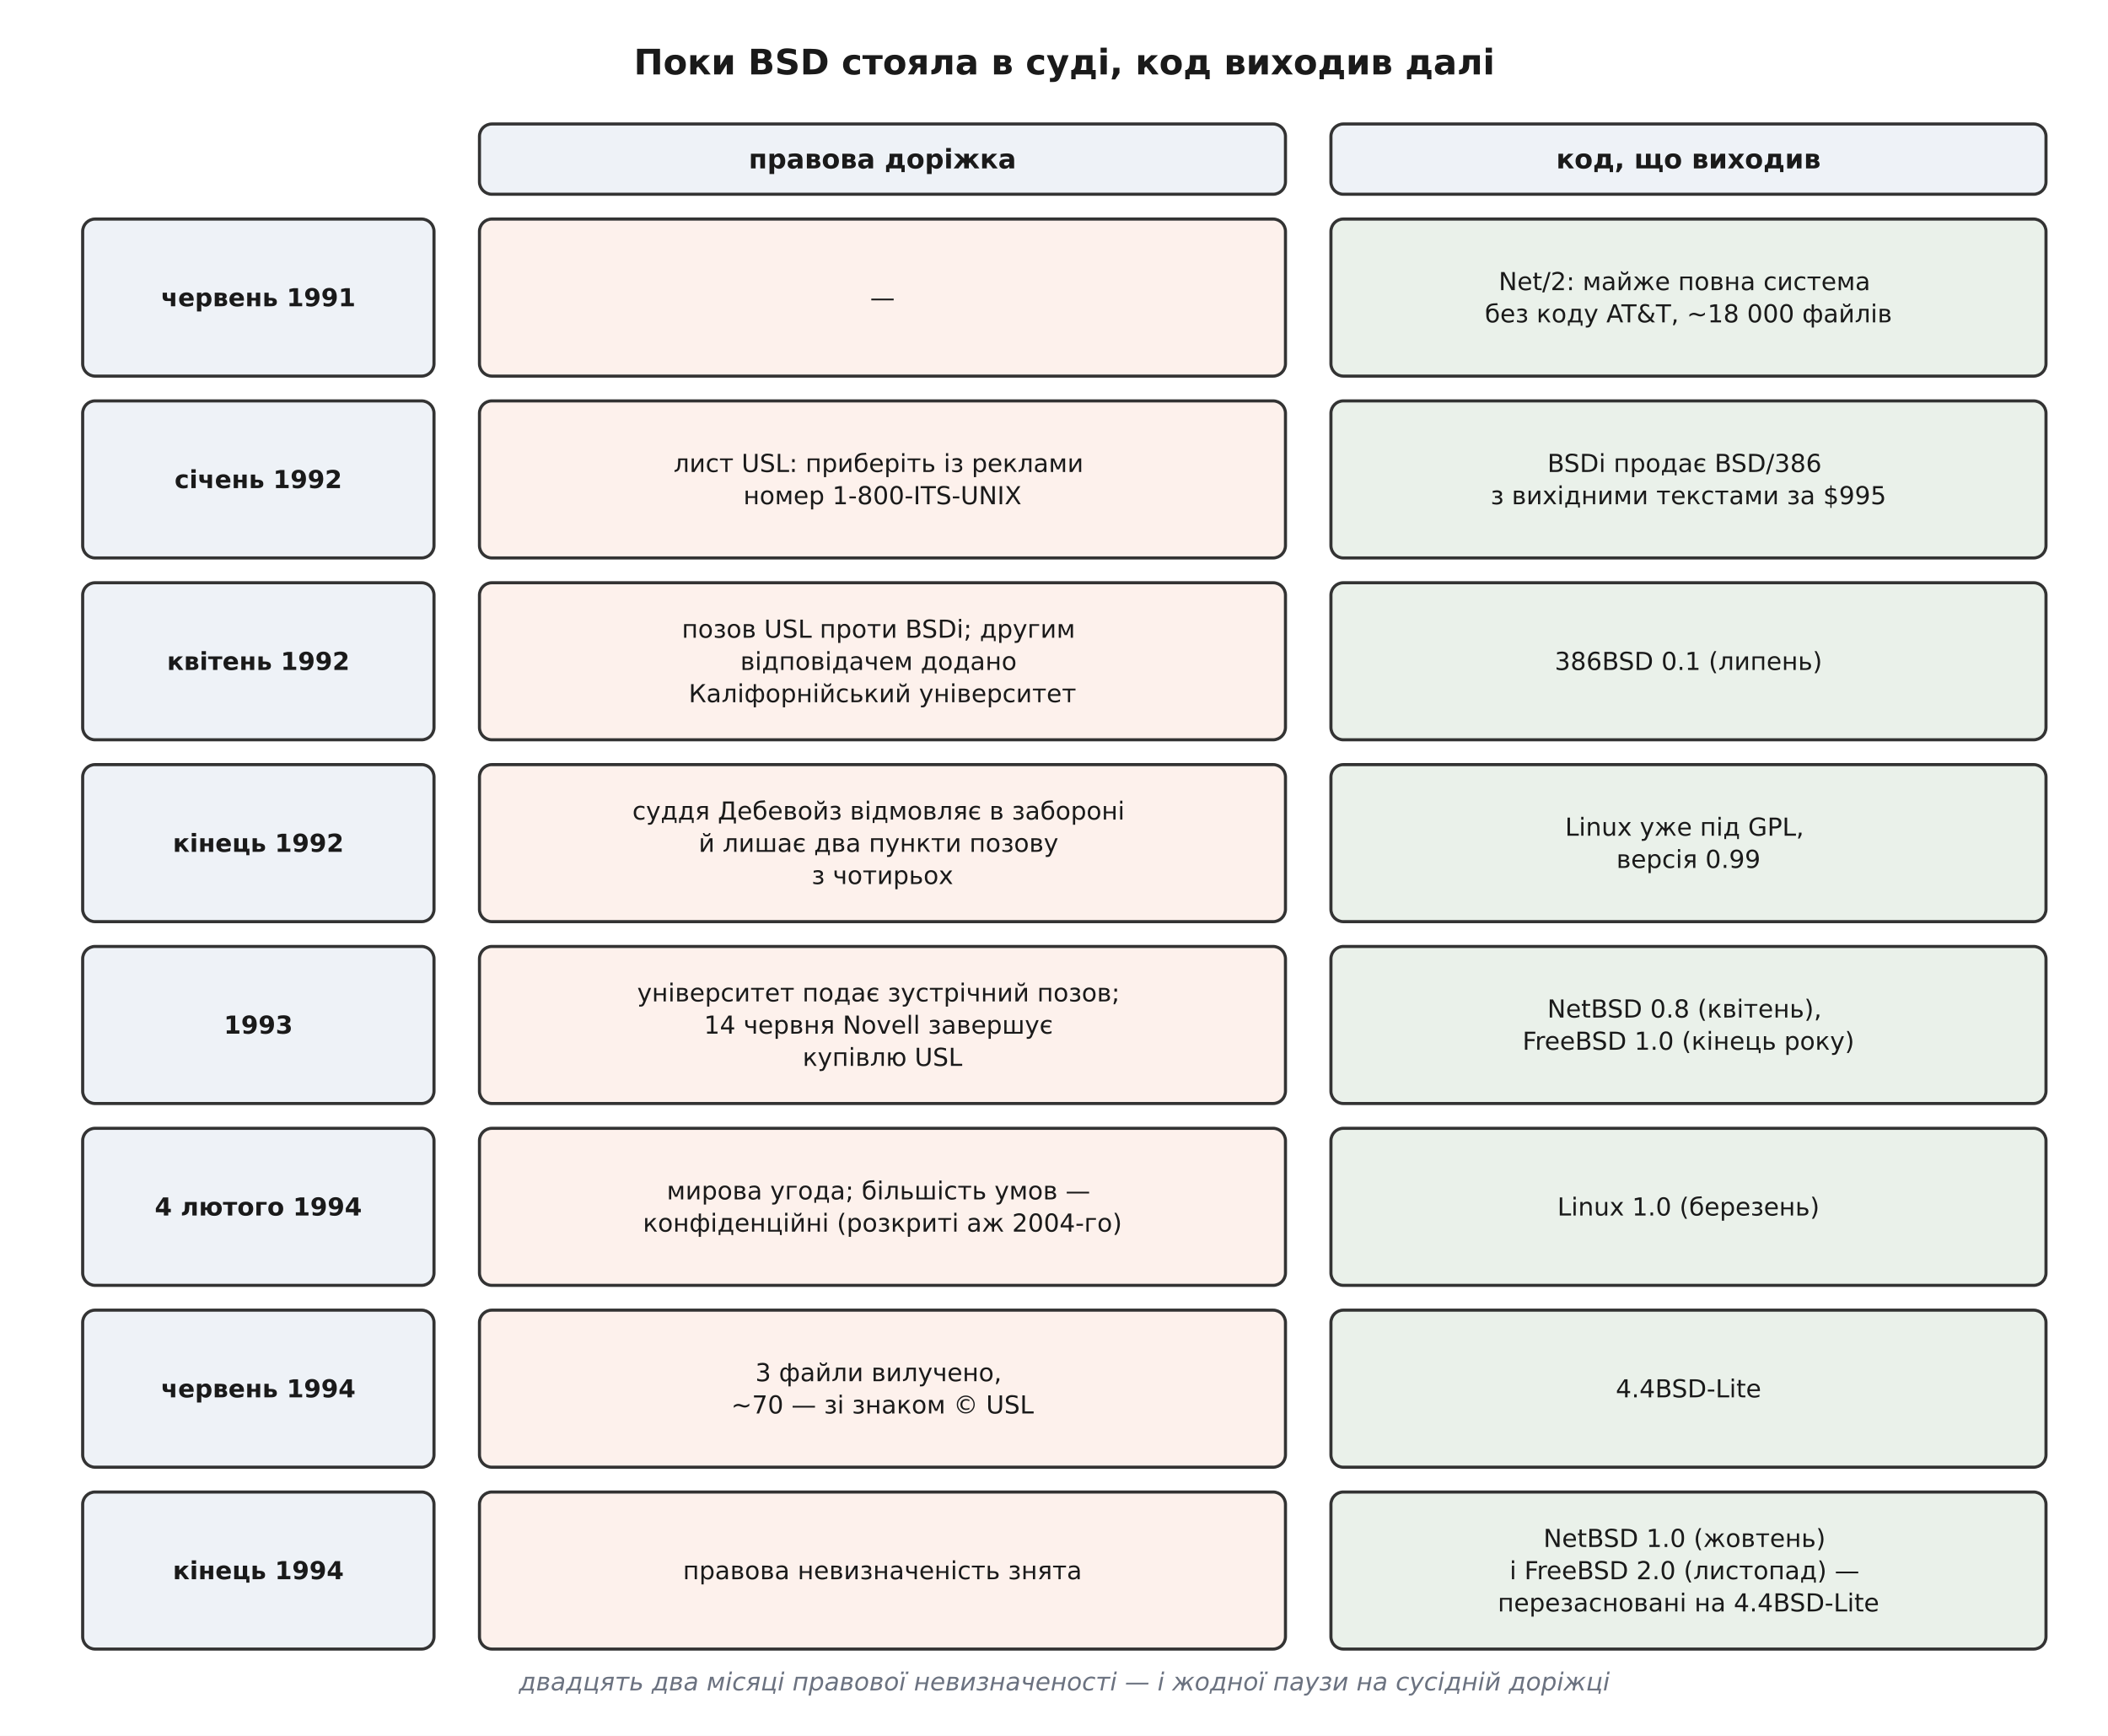
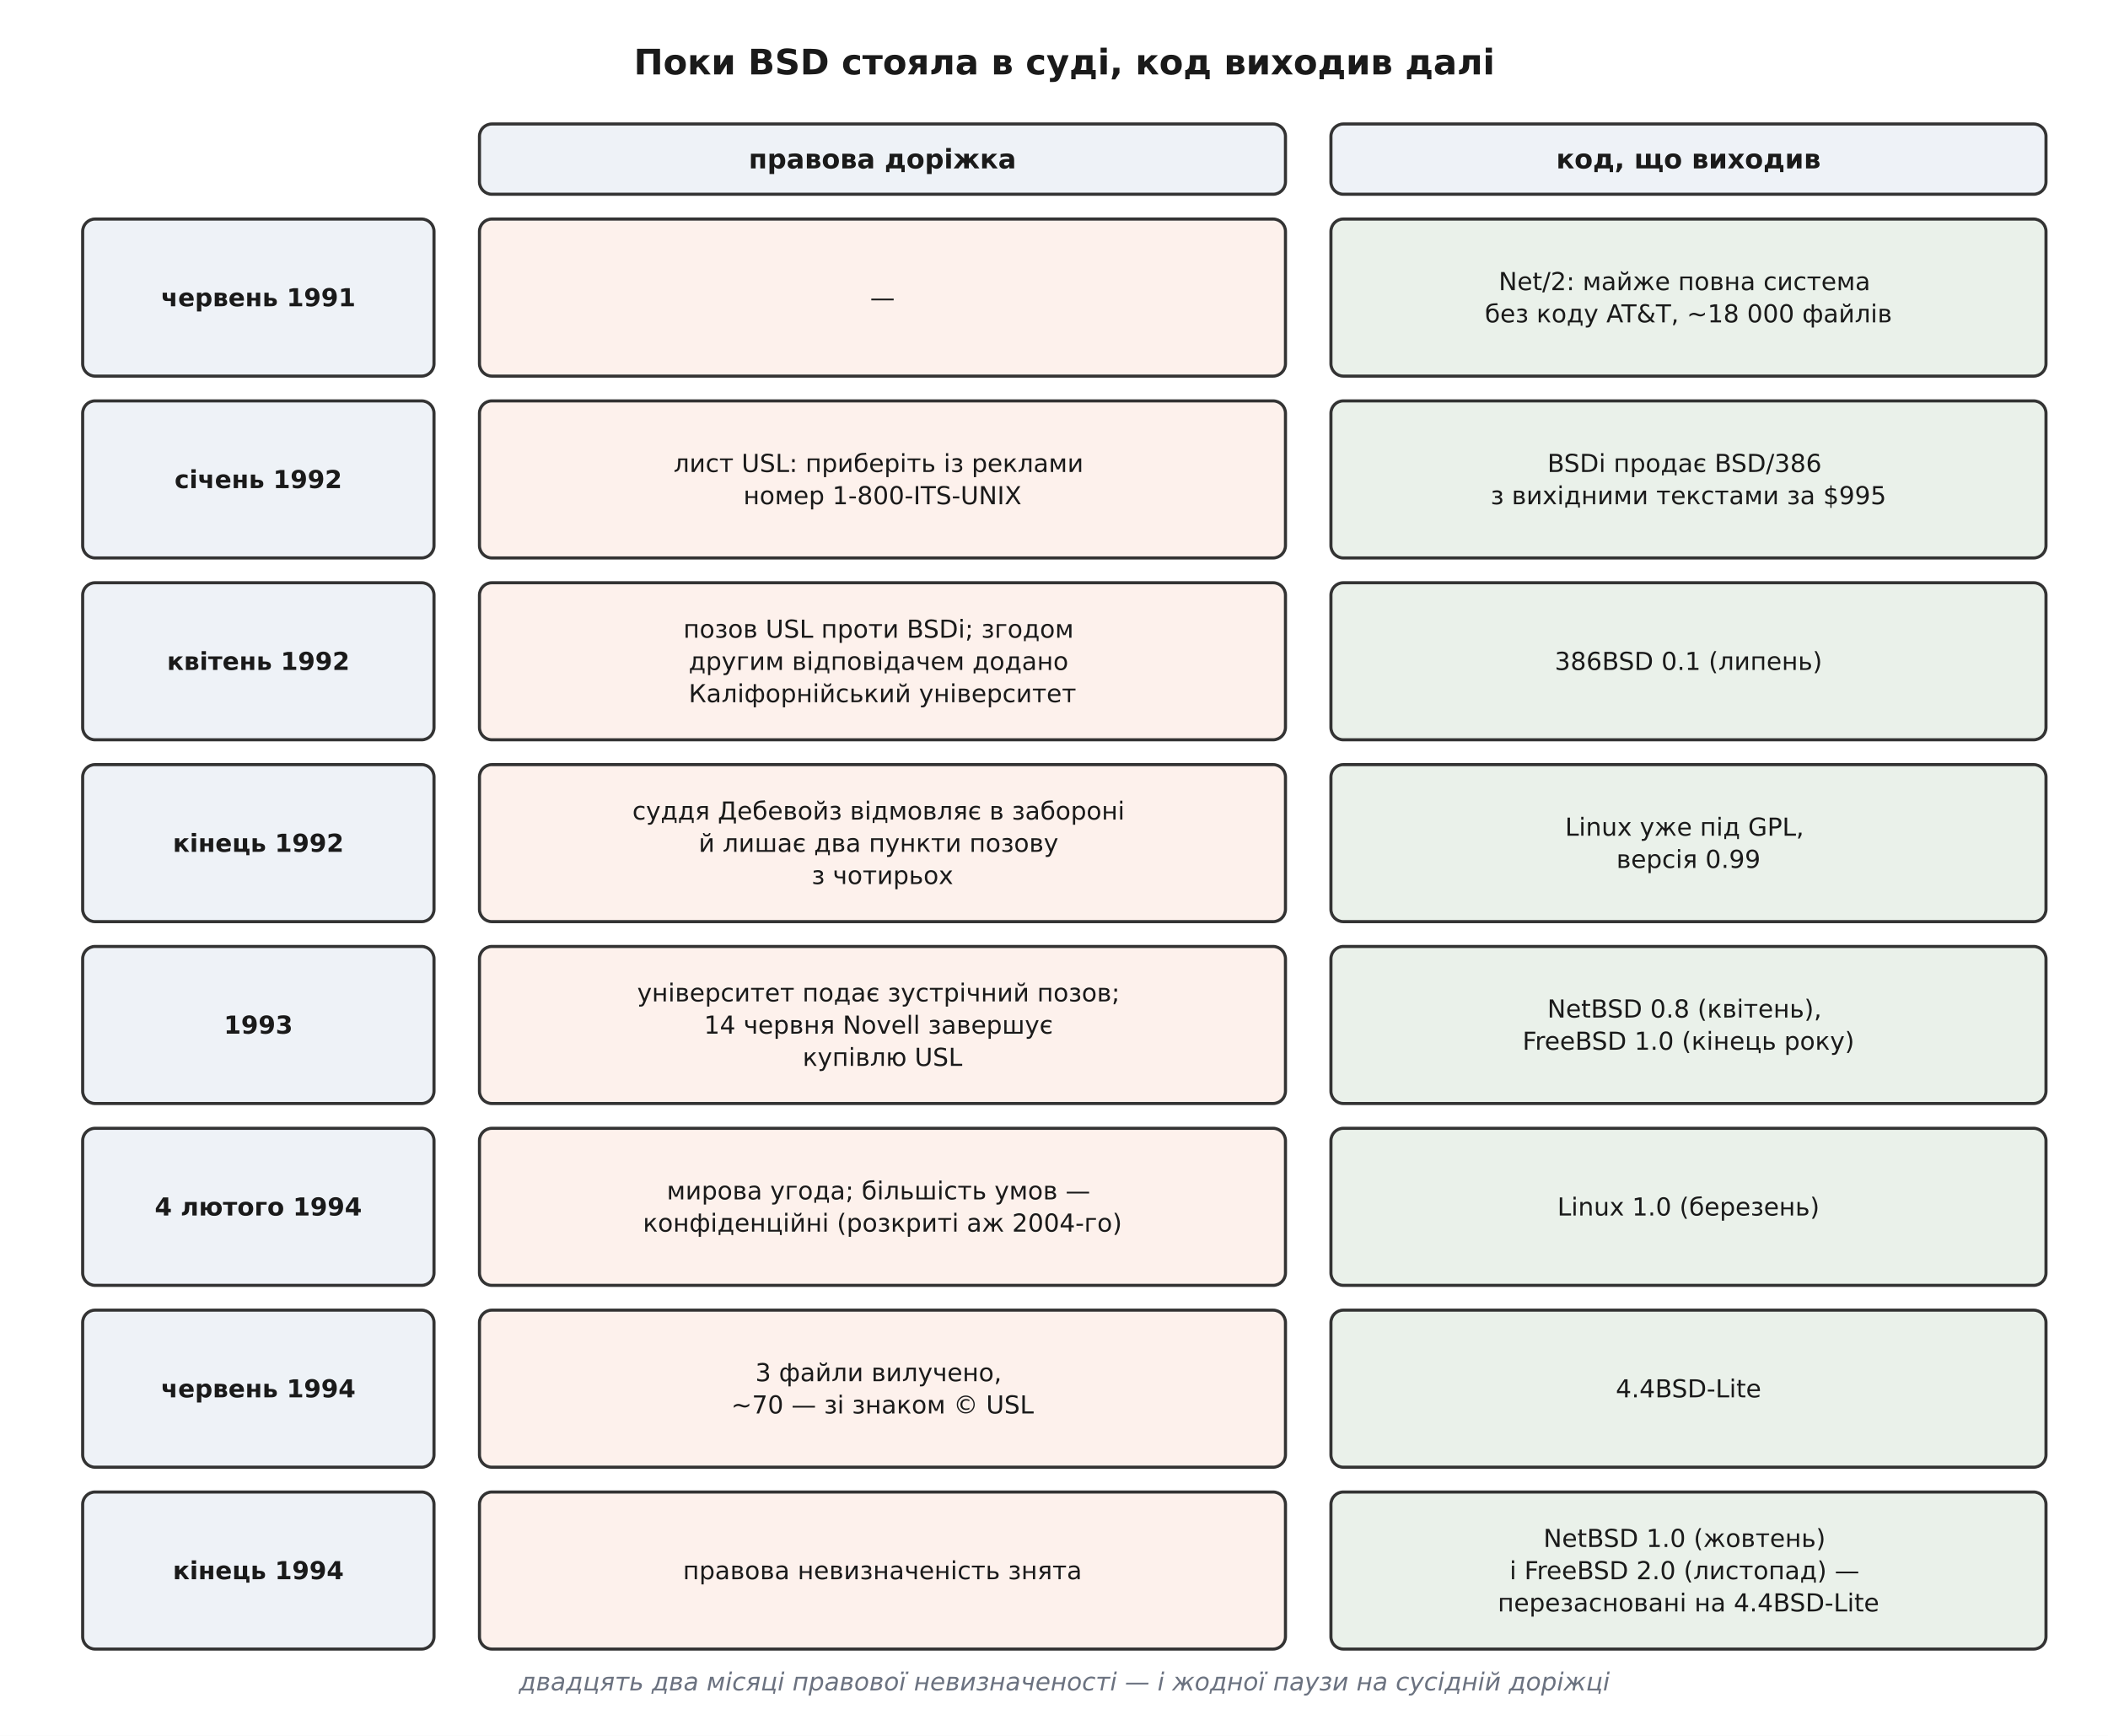
<svg xmlns="http://www.w3.org/2000/svg" viewBox="-10 -10 1020 840" font-family="'Segoe UI', 'DejaVu Sans', Arial, sans-serif">
  <rect x="-10" y="-10" width="1020" height="840" fill="#ffffff" />
  <defs>
    <marker id="arrow" viewBox="0 0 10 10" refX="9" refY="5" markerWidth="7" markerHeight="7" orient="auto-start-reverse">
      <path d="M0 0 L10 5 L0 10 z" fill="#333333" />
    </marker>
  </defs>
  <text x="505.0" y="26.0" font-family="'Segoe UI', 'DejaVu Sans', Arial, sans-serif" font-size="17" fill="#1a1a1a" text-anchor="middle" font-weight="700">Поки BSD стояла в суді, код виходив далі</text>
  <rect x="222.0" y="50.0" width="390.0" height="34.0" rx="6" fill="#eef2f7" stroke="#333333" stroke-width="1.5" />
  <text x="417.0" y="71.5" font-family="'Segoe UI', 'DejaVu Sans', Arial, sans-serif" font-size="13" fill="#1a1a1a" text-anchor="middle" font-weight="700">
    <tspan x="417.0" dy="0.0">правова доріжка</tspan>
  </text>
  <rect x="634.0" y="50.0" width="346.0" height="34.0" rx="6" fill="#eef2f7" stroke="#333333" stroke-width="1.5" />
  <text x="807.0" y="71.5" font-family="'Segoe UI', 'DejaVu Sans', Arial, sans-serif" font-size="13" fill="#1a1a1a" text-anchor="middle" font-weight="700">
    <tspan x="807.0" dy="0.0">код, що виходив</tspan>
  </text>
  <rect x="30.0" y="96.0" width="170.0" height="76.0" rx="6" fill="#eef2f7" stroke="#333333" stroke-width="1.5" />
  <text x="115.0" y="138.2" font-family="'Segoe UI', 'DejaVu Sans', Arial, sans-serif" font-size="12" fill="#1a1a1a" text-anchor="middle" font-weight="700">
    <tspan x="115.0" dy="0.0">червень 1991</tspan>
  </text>
  <rect x="222.0" y="96.0" width="390.0" height="76.0" rx="6" fill="#fdf1ec" stroke="#333333" stroke-width="1.5" />
  <text x="417.0" y="138.2" font-family="'Segoe UI', 'DejaVu Sans', Arial, sans-serif" font-size="12" fill="#1a1a1a" text-anchor="middle">
    <tspan x="417.0" dy="0.0">—</tspan>
  </text>
  <rect x="634.0" y="96.0" width="346.0" height="76.0" rx="6" fill="#eaf1ea" stroke="#333333" stroke-width="1.5" />
  <text x="807.0" y="130.4" font-family="'Segoe UI', 'DejaVu Sans', Arial, sans-serif" font-size="12" fill="#1a1a1a" text-anchor="middle">
    <tspan x="807.0" dy="0.0">Net/2: майже повна система</tspan>
    <tspan x="807.0" dy="15.6">без коду AT&amp;T, ~18 000 файлів</tspan>
  </text>
  <rect x="30.0" y="184.0" width="170.0" height="76.0" rx="6" fill="#eef2f7" stroke="#333333" stroke-width="1.5" />
  <text x="115.0" y="226.2" font-family="'Segoe UI', 'DejaVu Sans', Arial, sans-serif" font-size="12" fill="#1a1a1a" text-anchor="middle" font-weight="700">
    <tspan x="115.0" dy="0.0">січень 1992</tspan>
  </text>
  <rect x="222.0" y="184.0" width="390.0" height="76.0" rx="6" fill="#fdf1ec" stroke="#333333" stroke-width="1.5" />
  <text x="417.0" y="218.4" font-family="'Segoe UI', 'DejaVu Sans', Arial, sans-serif" font-size="12" fill="#1a1a1a" text-anchor="middle">
    <tspan x="417.0" dy="0.0">лист USL: приберіть із реклами</tspan>
    <tspan x="417.0" dy="15.6">номер 1-800-ITS-UNIX</tspan>
  </text>
  <rect x="634.0" y="184.0" width="346.0" height="76.0" rx="6" fill="#eaf1ea" stroke="#333333" stroke-width="1.5" />
  <text x="807.0" y="218.4" font-family="'Segoe UI', 'DejaVu Sans', Arial, sans-serif" font-size="12" fill="#1a1a1a" text-anchor="middle">
    <tspan x="807.0" dy="0.0">BSDi продає BSD/386</tspan>
    <tspan x="807.0" dy="15.6">з вихідними текстами за $995</tspan>
  </text>
  <rect x="30.0" y="272.0" width="170.0" height="76.0" rx="6" fill="#eef2f7" stroke="#333333" stroke-width="1.5" />
  <text x="115.0" y="314.2" font-family="'Segoe UI', 'DejaVu Sans', Arial, sans-serif" font-size="12" fill="#1a1a1a" text-anchor="middle" font-weight="700">
    <tspan x="115.0" dy="0.0">квітень 1992</tspan>
  </text>
  <rect x="222.0" y="272.0" width="390.0" height="76.0" rx="6" fill="#fdf1ec" stroke="#333333" stroke-width="1.5" />
  <text x="417.0" y="298.6" font-family="'Segoe UI', 'DejaVu Sans', Arial, sans-serif" font-size="12" fill="#1a1a1a" text-anchor="middle">
-     <tspan x="417.0" dy="0.0">позов USL проти BSDi; другим</tspan>
-     <tspan x="417.0" dy="15.6">відповідачем додано</tspan>
+     <tspan x="417.0" dy="0.0">позов USL проти BSDi; згодом</tspan>
+     <tspan x="417.0" dy="15.6">другим відповідачем додано</tspan>
    <tspan x="417.0" dy="15.6">Каліфорнійський університет</tspan>
  </text>
  <rect x="634.0" y="272.0" width="346.0" height="76.0" rx="6" fill="#eaf1ea" stroke="#333333" stroke-width="1.5" />
  <text x="807.0" y="314.2" font-family="'Segoe UI', 'DejaVu Sans', Arial, sans-serif" font-size="12" fill="#1a1a1a" text-anchor="middle">
    <tspan x="807.0" dy="0.0">386BSD 0.1 (липень)</tspan>
  </text>
  <rect x="30.0" y="360.0" width="170.0" height="76.0" rx="6" fill="#eef2f7" stroke="#333333" stroke-width="1.5" />
  <text x="115.0" y="402.2" font-family="'Segoe UI', 'DejaVu Sans', Arial, sans-serif" font-size="12" fill="#1a1a1a" text-anchor="middle" font-weight="700">
    <tspan x="115.0" dy="0.0">кінець 1992</tspan>
  </text>
  <rect x="222.0" y="360.0" width="390.0" height="76.0" rx="6" fill="#fdf1ec" stroke="#333333" stroke-width="1.5" />
  <text x="417.0" y="386.6" font-family="'Segoe UI', 'DejaVu Sans', Arial, sans-serif" font-size="12" fill="#1a1a1a" text-anchor="middle">
    <tspan x="417.0" dy="0.0">суддя Дебевойз відмовляє в забороні</tspan>
    <tspan x="417.0" dy="15.6">й лишає два пункти позову</tspan>
    <tspan x="417.0" dy="15.6">з чотирьох</tspan>
  </text>
  <rect x="634.0" y="360.0" width="346.0" height="76.0" rx="6" fill="#eaf1ea" stroke="#333333" stroke-width="1.5" />
  <text x="807.0" y="394.4" font-family="'Segoe UI', 'DejaVu Sans', Arial, sans-serif" font-size="12" fill="#1a1a1a" text-anchor="middle">
    <tspan x="807.0" dy="0.0">Linux уже під GPL,</tspan>
    <tspan x="807.0" dy="15.6">версія 0.99</tspan>
  </text>
  <rect x="30.0" y="448.0" width="170.0" height="76.0" rx="6" fill="#eef2f7" stroke="#333333" stroke-width="1.5" />
  <text x="115.0" y="490.2" font-family="'Segoe UI', 'DejaVu Sans', Arial, sans-serif" font-size="12" fill="#1a1a1a" text-anchor="middle" font-weight="700">
    <tspan x="115.0" dy="0.0">1993</tspan>
  </text>
  <rect x="222.0" y="448.0" width="390.0" height="76.0" rx="6" fill="#fdf1ec" stroke="#333333" stroke-width="1.5" />
  <text x="417.0" y="474.6" font-family="'Segoe UI', 'DejaVu Sans', Arial, sans-serif" font-size="12" fill="#1a1a1a" text-anchor="middle">
    <tspan x="417.0" dy="0.0">університет подає зустрічний позов;</tspan>
    <tspan x="417.0" dy="15.6">14 червня Novell завершує</tspan>
    <tspan x="417.0" dy="15.6">купівлю USL</tspan>
  </text>
  <rect x="634.0" y="448.0" width="346.0" height="76.0" rx="6" fill="#eaf1ea" stroke="#333333" stroke-width="1.5" />
  <text x="807.0" y="482.4" font-family="'Segoe UI', 'DejaVu Sans', Arial, sans-serif" font-size="12" fill="#1a1a1a" text-anchor="middle">
    <tspan x="807.0" dy="0.0">NetBSD 0.8 (квітень),</tspan>
    <tspan x="807.0" dy="15.6">FreeBSD 1.0 (кінець року)</tspan>
  </text>
  <rect x="30.0" y="536.0" width="170.0" height="76.0" rx="6" fill="#eef2f7" stroke="#333333" stroke-width="1.5" />
  <text x="115.0" y="578.2" font-family="'Segoe UI', 'DejaVu Sans', Arial, sans-serif" font-size="12" fill="#1a1a1a" text-anchor="middle" font-weight="700">
    <tspan x="115.0" dy="0.0">4 лютого 1994</tspan>
  </text>
  <rect x="222.0" y="536.0" width="390.0" height="76.0" rx="6" fill="#fdf1ec" stroke="#333333" stroke-width="1.5" />
  <text x="417.0" y="570.4" font-family="'Segoe UI', 'DejaVu Sans', Arial, sans-serif" font-size="12" fill="#1a1a1a" text-anchor="middle">
    <tspan x="417.0" dy="0.0">мирова угода; більшість умов —</tspan>
    <tspan x="417.0" dy="15.6">конфіденційні (розкриті аж 2004-го)</tspan>
  </text>
  <rect x="634.0" y="536.0" width="346.0" height="76.0" rx="6" fill="#eaf1ea" stroke="#333333" stroke-width="1.5" />
  <text x="807.0" y="578.2" font-family="'Segoe UI', 'DejaVu Sans', Arial, sans-serif" font-size="12" fill="#1a1a1a" text-anchor="middle">
    <tspan x="807.0" dy="0.0">Linux 1.0 (березень)</tspan>
  </text>
  <rect x="30.0" y="624.0" width="170.0" height="76.0" rx="6" fill="#eef2f7" stroke="#333333" stroke-width="1.5" />
  <text x="115.0" y="666.2" font-family="'Segoe UI', 'DejaVu Sans', Arial, sans-serif" font-size="12" fill="#1a1a1a" text-anchor="middle" font-weight="700">
    <tspan x="115.0" dy="0.0">червень 1994</tspan>
  </text>
  <rect x="222.0" y="624.0" width="390.0" height="76.0" rx="6" fill="#fdf1ec" stroke="#333333" stroke-width="1.5" />
  <text x="417.0" y="658.4" font-family="'Segoe UI', 'DejaVu Sans', Arial, sans-serif" font-size="12" fill="#1a1a1a" text-anchor="middle">
    <tspan x="417.0" dy="0.0">3 файли вилучено,</tspan>
    <tspan x="417.0" dy="15.6">~70 — зі знаком © USL</tspan>
  </text>
  <rect x="634.0" y="624.0" width="346.0" height="76.0" rx="6" fill="#eaf1ea" stroke="#333333" stroke-width="1.5" />
  <text x="807.0" y="666.2" font-family="'Segoe UI', 'DejaVu Sans', Arial, sans-serif" font-size="12" fill="#1a1a1a" text-anchor="middle">
    <tspan x="807.0" dy="0.0">4.4BSD-Lite</tspan>
  </text>
  <rect x="30.0" y="712.0" width="170.0" height="76.0" rx="6" fill="#eef2f7" stroke="#333333" stroke-width="1.5" />
  <text x="115.0" y="754.2" font-family="'Segoe UI', 'DejaVu Sans', Arial, sans-serif" font-size="12" fill="#1a1a1a" text-anchor="middle" font-weight="700">
    <tspan x="115.0" dy="0.0">кінець 1994</tspan>
  </text>
  <rect x="222.0" y="712.0" width="390.0" height="76.0" rx="6" fill="#fdf1ec" stroke="#333333" stroke-width="1.5" />
  <text x="417.0" y="754.2" font-family="'Segoe UI', 'DejaVu Sans', Arial, sans-serif" font-size="12" fill="#1a1a1a" text-anchor="middle">
    <tspan x="417.0" dy="0.0">правова невизначеність знята</tspan>
  </text>
  <rect x="634.0" y="712.0" width="346.0" height="76.0" rx="6" fill="#eaf1ea" stroke="#333333" stroke-width="1.5" />
  <text x="807.0" y="738.6" font-family="'Segoe UI', 'DejaVu Sans', Arial, sans-serif" font-size="12" fill="#1a1a1a" text-anchor="middle">
    <tspan x="807.0" dy="0.0">NetBSD 1.0 (жовтень)</tspan>
    <tspan x="807.0" dy="15.6">і FreeBSD 2.0 (листопад) —</tspan>
    <tspan x="807.0" dy="15.6">перезасновані на 4.4BSD-Lite</tspan>
  </text>
  <text x="505.0" y="808.0" font-family="'Segoe UI', 'DejaVu Sans', Arial, sans-serif" font-size="12" fill="#6b7280" text-anchor="middle" font-style="italic">двадцять два місяці правової невизначеності — і жодної паузи на сусідній доріжці</text>
</svg>
